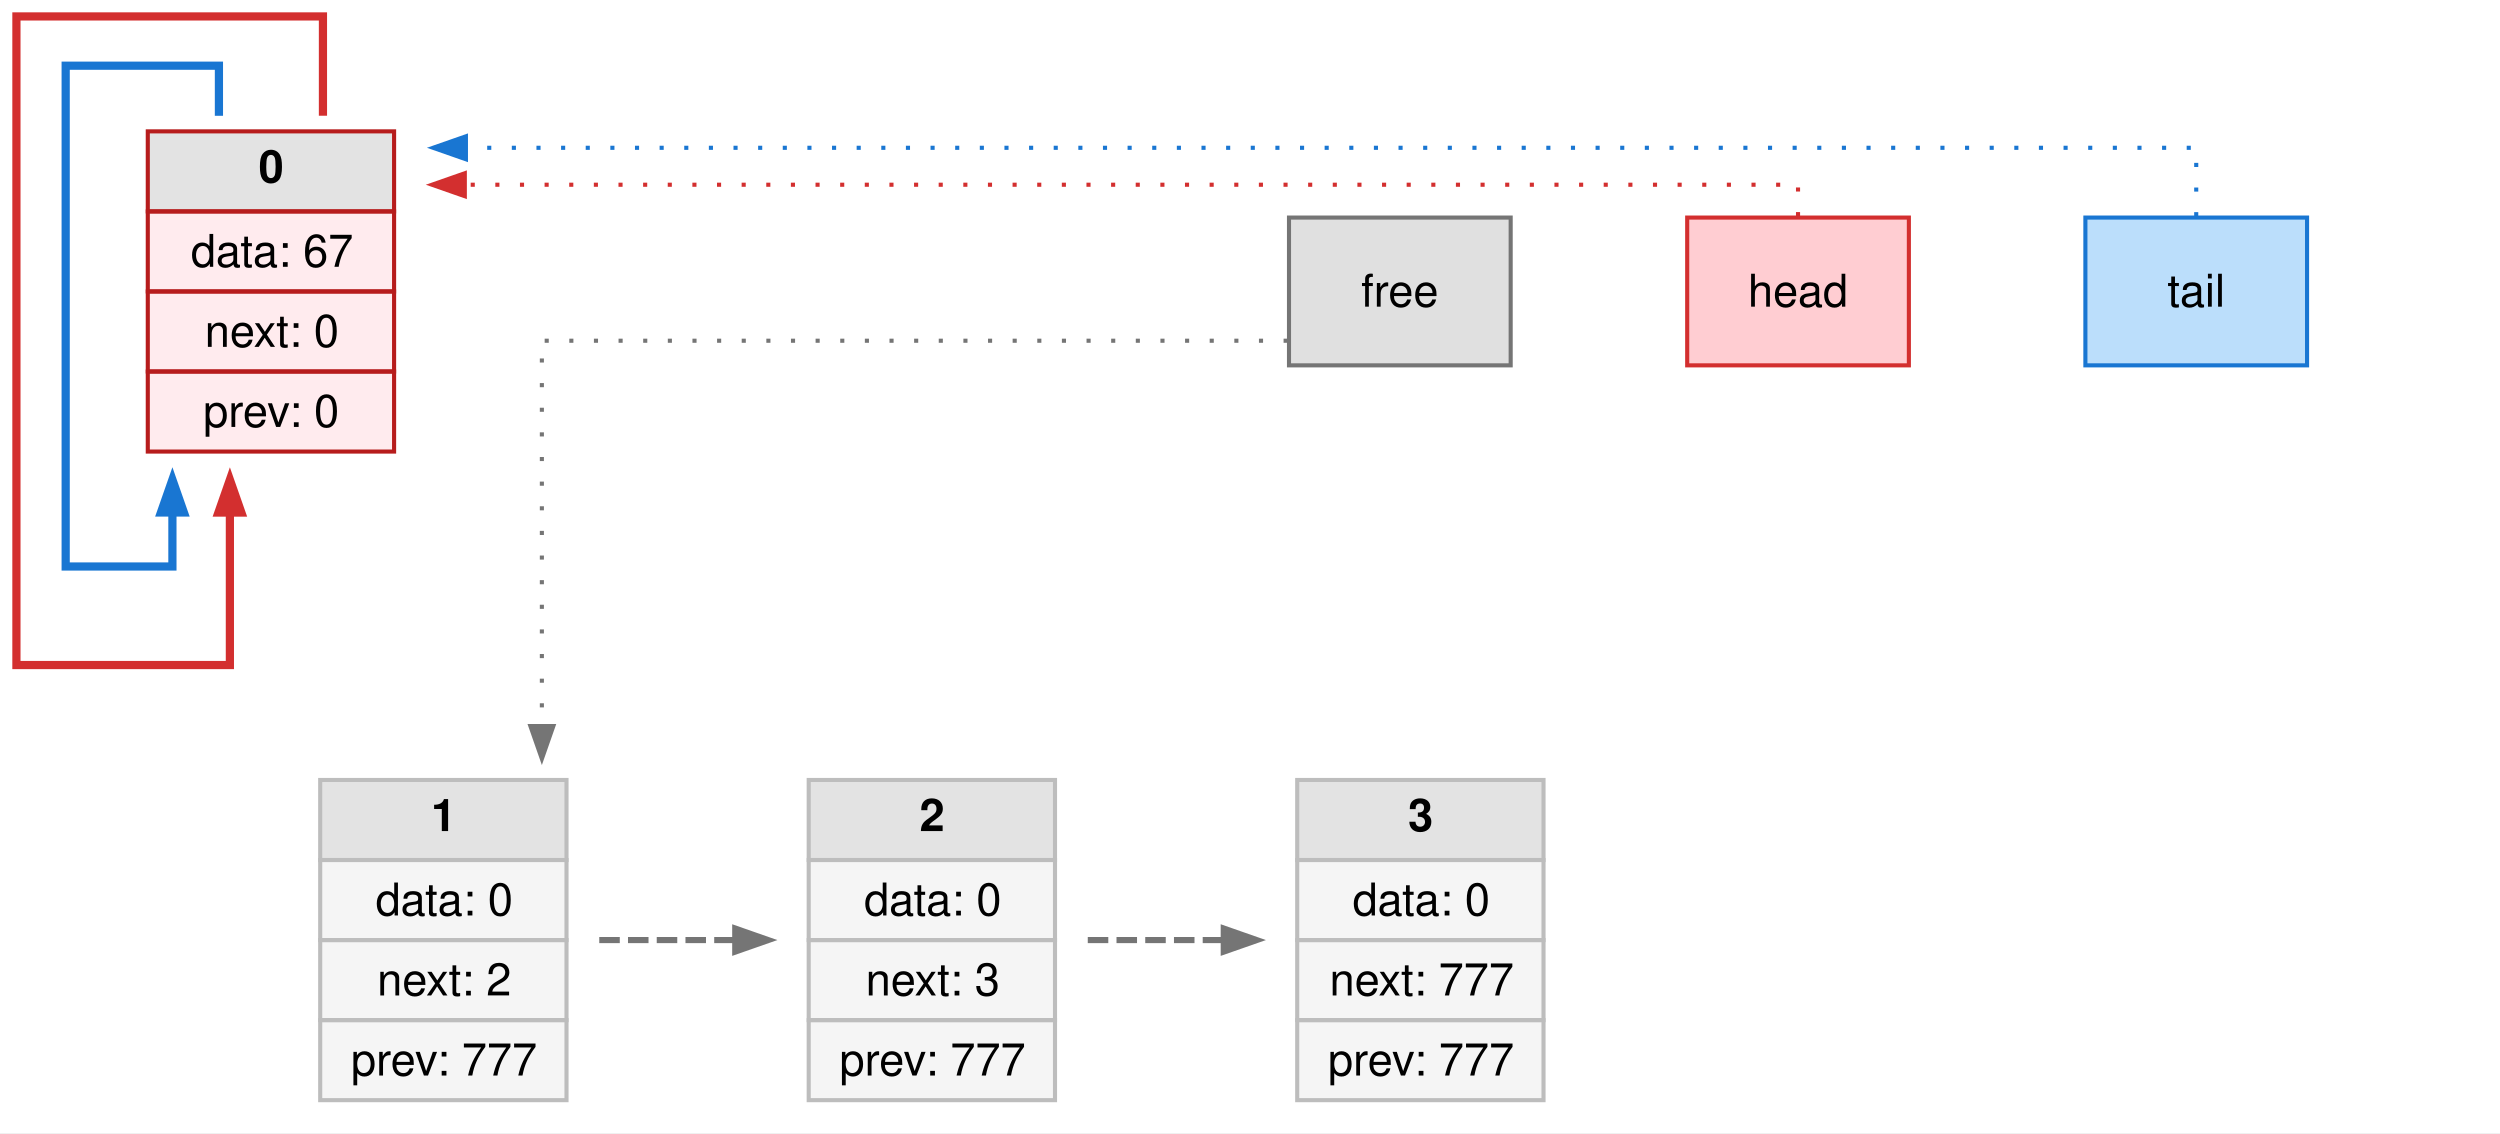
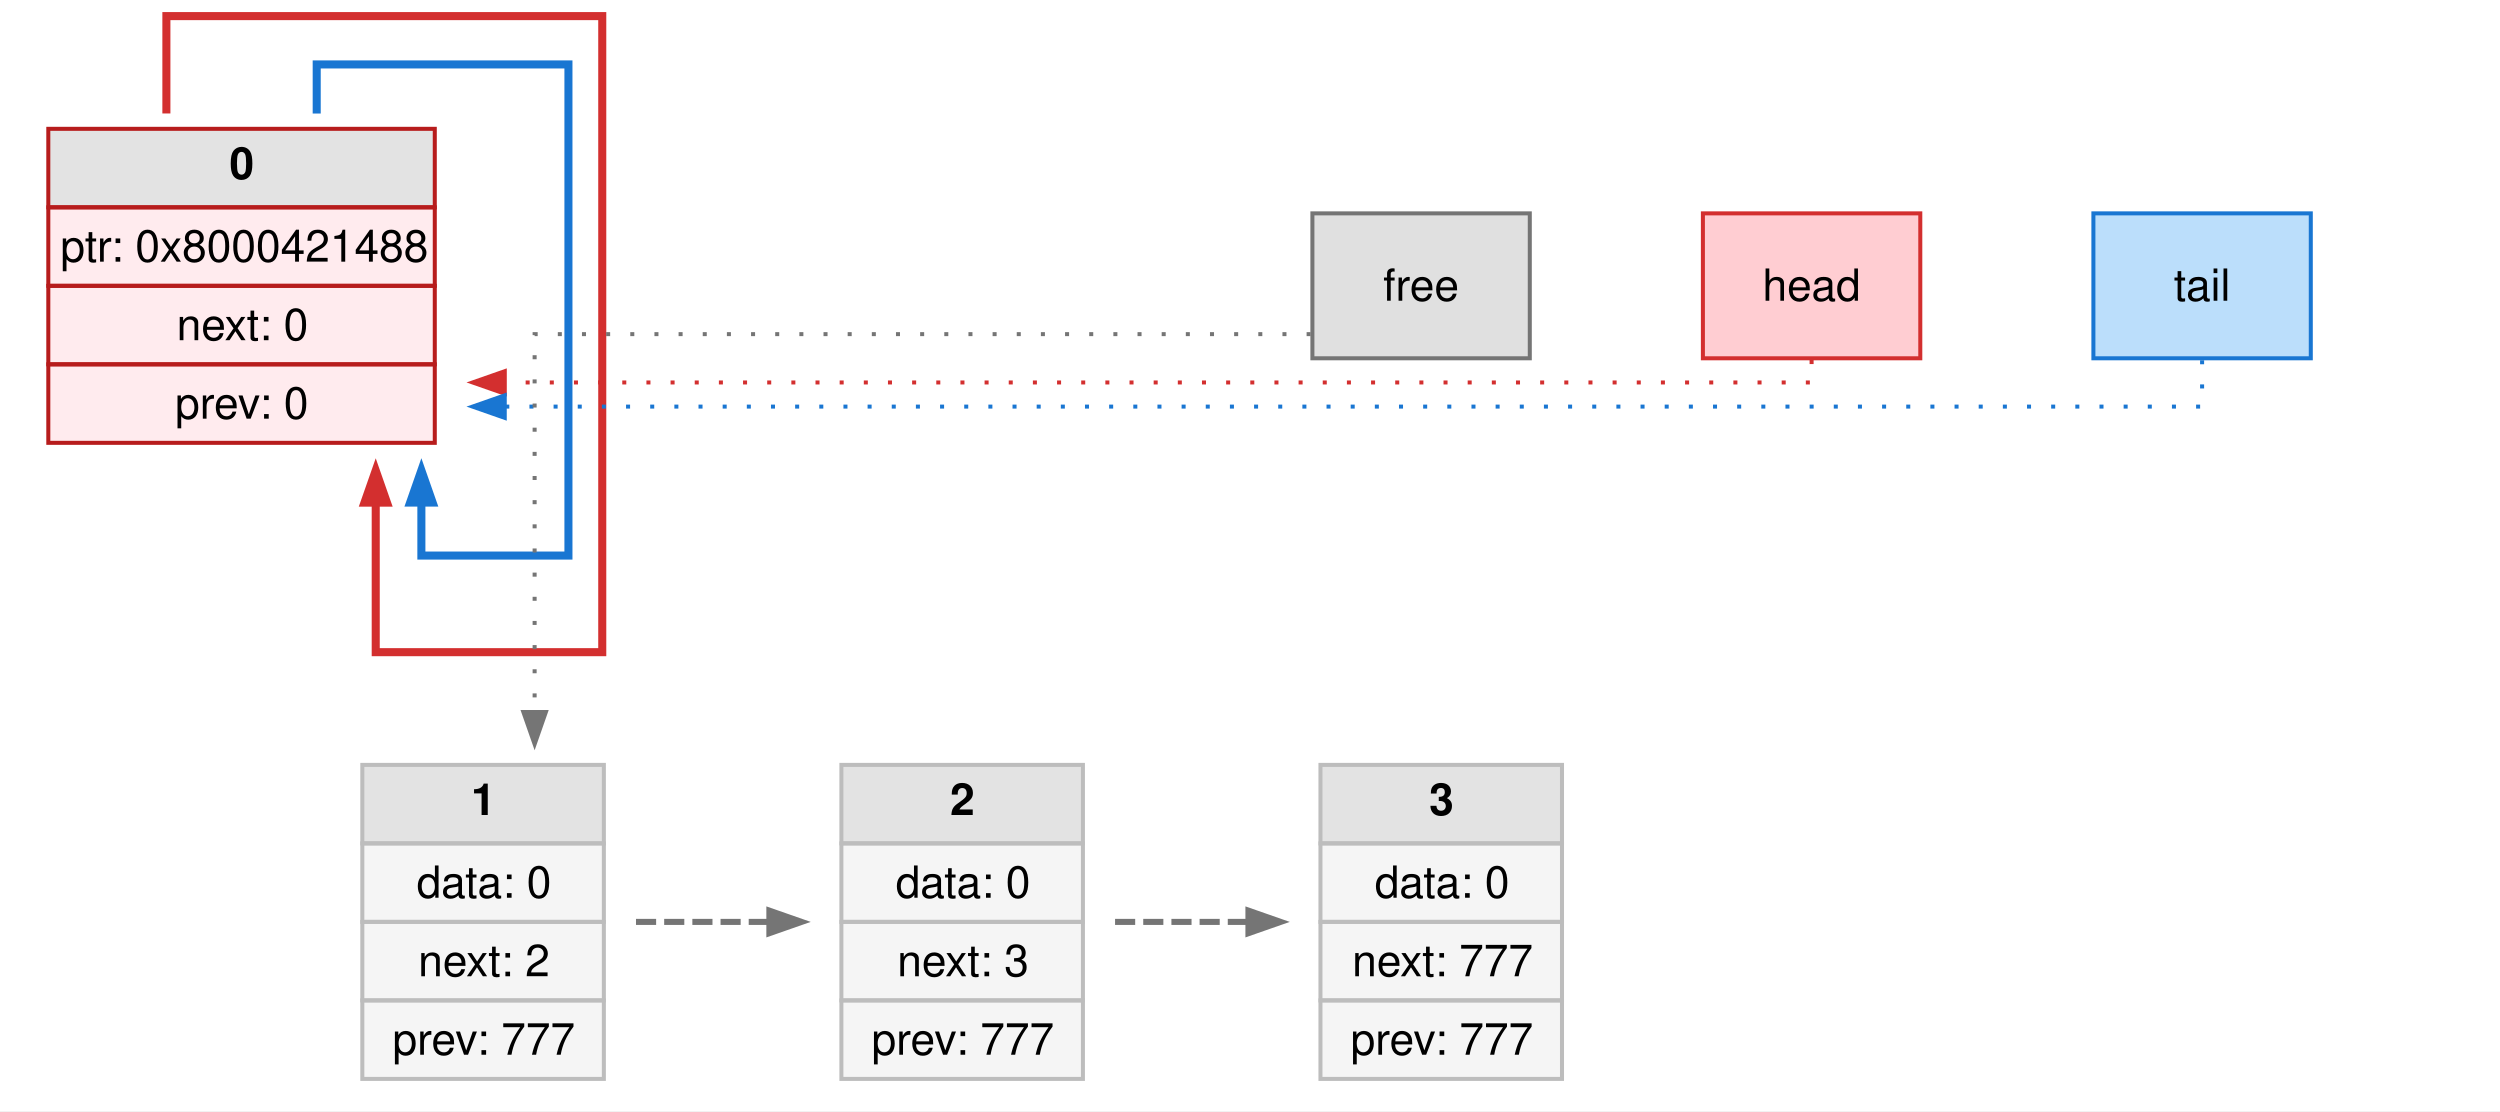
- <svg xmlns="http://www.w3.org/2000/svg" width="609pt" height="276pt" viewBox="0.00 0.00 609.00 276.00">
+ <svg xmlns="http://www.w3.org/2000/svg" width="621pt" height="276pt" viewBox="0.00 0.00 621.00 276.00">
  <g id="graph0" class="graph" transform="scale(1 1) rotate(0) translate(4 272)">
-     <polygon fill="white" stroke="none" points="-4,4 -4,-272 605.36,-272 605.36,4 -4,4" />
+     <polygon fill="white" stroke="none" points="-4,4 -4,-272 617.36,-272 617.36,4 -4,4" />
    <g id="node1" class="node">
-       <polygon fill="#ffebee" stroke="none" points="32,-162 32,-240 92,-240 92,-162 32,-162" />
-       <polygon fill="#e3e3e3" stroke="none" points="32,-220.5 32,-240 92,-240 92,-220.5 32,-220.5" />
-       <polygon fill="none" stroke="#b71c1c" points="32,-220.5 32,-240 92,-240 92,-220.5 32,-220.5" />
-       <text xml:space="preserve" text-anchor="start" x="59" y="-227.55" font-family="Helvetica,sans-Serif" font-weight="bold" font-size="11.00">0</text>
-       <polygon fill="none" stroke="#b71c1c" points="32,-201 32,-220.5 92,-220.5 92,-201 32,-201" />
-       <text xml:space="preserve" text-anchor="start" x="42.5" y="-207" font-family="Helvetica,sans-Serif" font-size="11.00">data: 67</text>
-       <polygon fill="none" stroke="#b71c1c" points="32,-181.5 32,-201 92,-201 92,-181.5 32,-181.5" />
-       <text xml:space="preserve" text-anchor="start" x="45.88" y="-187.5" font-family="Helvetica,sans-Serif" font-size="11.00">next: 0</text>
-       <polygon fill="none" stroke="#b71c1c" points="32,-162 32,-181.5 92,-181.5 92,-162 32,-162" />
-       <text xml:space="preserve" text-anchor="start" x="45.5" y="-168" font-family="Helvetica,sans-Serif" font-size="11.00">prev: 0</text>
+       <polygon fill="#ffebee" stroke="none" points="8,-162 8,-240 104,-240 104,-162 8,-162" />
+       <polygon fill="#e3e3e3" stroke="none" points="8,-220.5 8,-240 104,-240 104,-220.5 8,-220.5" />
+       <polygon fill="none" stroke="#b71c1c" points="8,-220.5 8,-240 104,-240 104,-220.5 8,-220.5" />
+       <text xml:space="preserve" text-anchor="start" x="53" y="-227.55" font-family="Helvetica,sans-Serif" font-weight="bold" font-size="11.00">0</text>
+       <polygon fill="none" stroke="#b71c1c" points="8,-201 8,-220.5 104,-220.5 104,-201 8,-201" />
+       <text xml:space="preserve" text-anchor="start" x="11" y="-207" font-family="Helvetica,sans-Serif" font-size="11.00">ptr: 0x8000421488</text>
+       <polygon fill="none" stroke="#b71c1c" points="8,-181.5 8,-201 104,-201 104,-181.5 8,-181.5" />
+       <text xml:space="preserve" text-anchor="start" x="39.88" y="-187.5" font-family="Helvetica,sans-Serif" font-size="11.00">next: 0</text>
+       <polygon fill="none" stroke="#b71c1c" points="8,-162 8,-181.5 104,-181.5 104,-162 8,-162" />
+       <text xml:space="preserve" text-anchor="start" x="39.5" y="-168" font-family="Helvetica,sans-Serif" font-size="11.00">prev: 0</text>
    </g>
    <g id="edge7" class="edge">
-       <path fill="none" stroke="#d32f2f" stroke-width="2" d="M74.67,-243.81C74.67,-256.94 74.67,-268 74.67,-268 74.67,-268 0,-268 0,-268 0,-268 0,-110 0,-110 0,-110 52,-110 52,-110 52,-110 52,-147.14 52,-147.14" />
-       <polygon fill="#d32f2f" stroke="#d32f2f" stroke-width="2" points="49.2,-147.14 52,-155.14 54.8,-147.14 49.2,-147.14" />
+       <path fill="none" stroke="#d32f2f" stroke-width="2" d="M37.33,-243.81C37.33,-256.94 37.33,-268 37.33,-268 37.33,-268 145.6,-268 145.6,-268 145.6,-268 145.6,-110 145.6,-110 145.6,-110 89.33,-110 89.33,-110 89.33,-110 89.33,-147.14 89.33,-147.14" />
+       <polygon fill="#d32f2f" stroke="#d32f2f" stroke-width="2" points="86.53,-147.14 89.33,-155.14 92.13,-147.14 86.53,-147.14" />
    </g>
    <g id="edge8" class="edge">
-       <path fill="none" stroke="#1976d2" stroke-width="2" d="M49.33,-243.79C49.33,-250.89 49.33,-256 49.33,-256 49.33,-256 12,-256 12,-256 12,-256 12,-134 12,-134 12,-134 38,-134 38,-134 38,-134 38,-147.16 38,-147.16" />
-       <polygon fill="#1976d2" stroke="#1976d2" stroke-width="2" points="35.2,-147.16 38,-155.16 40.8,-147.16 35.2,-147.16" />
+       <path fill="none" stroke="#1976d2" stroke-width="2" d="M74.67,-243.79C74.67,-250.89 74.67,-256 74.67,-256 74.67,-256 137.2,-256 137.2,-256 137.2,-256 137.2,-134 137.2,-134 137.2,-134 100.67,-134 100.67,-134 100.67,-134 100.67,-147.16 100.67,-147.16" />
+       <polygon fill="#1976d2" stroke="#1976d2" stroke-width="2" points="97.87,-147.16 100.67,-155.16 103.47,-147.16 97.87,-147.16" />
    </g>
    <g id="node2" class="node">
-       <polygon fill="#f5f5f5" stroke="none" points="74,-4 74,-82 134,-82 134,-4 74,-4" />
-       <polygon fill="#e3e3e3" stroke="none" points="74,-62.5 74,-82 134,-82 134,-62.5 74,-62.5" />
-       <polygon fill="none" stroke="#bdbdbd" points="74,-62.5 74,-82 134,-82 134,-62.5 74,-62.5" />
-       <text xml:space="preserve" text-anchor="start" x="101" y="-69.55" font-family="Helvetica,sans-Serif" font-weight="bold" font-size="11.00">1</text>
-       <polygon fill="none" stroke="#bdbdbd" points="74,-43 74,-62.5 134,-62.5 134,-43 74,-43" />
-       <text xml:space="preserve" text-anchor="start" x="87.5" y="-49" font-family="Helvetica,sans-Serif" font-size="11.00">data: 0</text>
-       <polygon fill="none" stroke="#bdbdbd" points="74,-23.5 74,-43 134,-43 134,-23.5 74,-23.5" />
-       <text xml:space="preserve" text-anchor="start" x="87.88" y="-29.5" font-family="Helvetica,sans-Serif" font-size="11.00">next: 2</text>
-       <polygon fill="none" stroke="#bdbdbd" points="74,-4 74,-23.5 134,-23.5 134,-4 74,-4" />
-       <text xml:space="preserve" text-anchor="start" x="81.5" y="-10" font-family="Helvetica,sans-Serif" font-size="11.00">prev: 777</text>
+       <polygon fill="#f5f5f5" stroke="none" points="86,-4 86,-82 146,-82 146,-4 86,-4" />
+       <polygon fill="#e3e3e3" stroke="none" points="86,-62.5 86,-82 146,-82 146,-62.5 86,-62.5" />
+       <polygon fill="none" stroke="#bdbdbd" points="86,-62.5 86,-82 146,-82 146,-62.5 86,-62.5" />
+       <text xml:space="preserve" text-anchor="start" x="113" y="-69.55" font-family="Helvetica,sans-Serif" font-weight="bold" font-size="11.00">1</text>
+       <polygon fill="none" stroke="#bdbdbd" points="86,-43 86,-62.5 146,-62.5 146,-43 86,-43" />
+       <text xml:space="preserve" text-anchor="start" x="99.5" y="-49" font-family="Helvetica,sans-Serif" font-size="11.00">data: 0</text>
+       <polygon fill="none" stroke="#bdbdbd" points="86,-23.5 86,-43 146,-43 146,-23.5 86,-23.5" />
+       <text xml:space="preserve" text-anchor="start" x="99.88" y="-29.5" font-family="Helvetica,sans-Serif" font-size="11.00">next: 2</text>
+       <polygon fill="none" stroke="#bdbdbd" points="86,-4 86,-23.5 146,-23.5 146,-4 86,-4" />
+       <text xml:space="preserve" text-anchor="start" x="93.5" y="-10" font-family="Helvetica,sans-Serif" font-size="11.00">prev: 777</text>
    </g>
    <g id="node3" class="node">
-       <polygon fill="#f5f5f5" stroke="none" points="193,-4 193,-82 253,-82 253,-4 193,-4" />
-       <polygon fill="#e3e3e3" stroke="none" points="193,-62.5 193,-82 253,-82 253,-62.5 193,-62.5" />
-       <polygon fill="none" stroke="#bdbdbd" points="193,-62.5 193,-82 253,-82 253,-62.5 193,-62.5" />
-       <text xml:space="preserve" text-anchor="start" x="220" y="-69.55" font-family="Helvetica,sans-Serif" font-weight="bold" font-size="11.00">2</text>
-       <polygon fill="none" stroke="#bdbdbd" points="193,-43 193,-62.5 253,-62.5 253,-43 193,-43" />
-       <text xml:space="preserve" text-anchor="start" x="206.5" y="-49" font-family="Helvetica,sans-Serif" font-size="11.00">data: 0</text>
-       <polygon fill="none" stroke="#bdbdbd" points="193,-23.5 193,-43 253,-43 253,-23.5 193,-23.5" />
-       <text xml:space="preserve" text-anchor="start" x="206.88" y="-29.5" font-family="Helvetica,sans-Serif" font-size="11.00">next: 3</text>
-       <polygon fill="none" stroke="#bdbdbd" points="193,-4 193,-23.5 253,-23.5 253,-4 193,-4" />
-       <text xml:space="preserve" text-anchor="start" x="200.5" y="-10" font-family="Helvetica,sans-Serif" font-size="11.00">prev: 777</text>
+       <polygon fill="#f5f5f5" stroke="none" points="205,-4 205,-82 265,-82 265,-4 205,-4" />
+       <polygon fill="#e3e3e3" stroke="none" points="205,-62.5 205,-82 265,-82 265,-62.5 205,-62.5" />
+       <polygon fill="none" stroke="#bdbdbd" points="205,-62.5 205,-82 265,-82 265,-62.5 205,-62.5" />
+       <text xml:space="preserve" text-anchor="start" x="232" y="-69.55" font-family="Helvetica,sans-Serif" font-weight="bold" font-size="11.00">2</text>
+       <polygon fill="none" stroke="#bdbdbd" points="205,-43 205,-62.5 265,-62.5 265,-43 205,-43" />
+       <text xml:space="preserve" text-anchor="start" x="218.5" y="-49" font-family="Helvetica,sans-Serif" font-size="11.00">data: 0</text>
+       <polygon fill="none" stroke="#bdbdbd" points="205,-23.5 205,-43 265,-43 265,-23.5 205,-23.5" />
+       <text xml:space="preserve" text-anchor="start" x="218.88" y="-29.5" font-family="Helvetica,sans-Serif" font-size="11.00">next: 3</text>
+       <polygon fill="none" stroke="#bdbdbd" points="205,-4 205,-23.5 265,-23.5 265,-4 205,-4" />
+       <text xml:space="preserve" text-anchor="start" x="212.5" y="-10" font-family="Helvetica,sans-Serif" font-size="11.00">prev: 777</text>
    </g>
    <g id="edge9" class="edge">
-       <path fill="none" stroke="#757575" stroke-width="1.5" stroke-dasharray="5,2" d="M141.98,-43C141.98,-43 175.11,-43 175.11,-43" />
-       <polygon fill="#757575" stroke="#757575" stroke-width="1.5" points="175.11,-45.8 183.11,-43 175.11,-40.2 175.11,-45.8" />
+       <path fill="none" stroke="#757575" stroke-width="1.5" stroke-dasharray="5,2" d="M153.98,-43C153.98,-43 187.11,-43 187.11,-43" />
+       <polygon fill="#757575" stroke="#757575" stroke-width="1.5" points="187.11,-45.8 195.11,-43 187.11,-40.2 187.11,-45.8" />
    </g>
    <g id="node4" class="node">
-       <polygon fill="#f5f5f5" stroke="none" points="312,-4 312,-82 372,-82 372,-4 312,-4" />
-       <polygon fill="#e3e3e3" stroke="none" points="312,-62.5 312,-82 372,-82 372,-62.5 312,-62.5" />
-       <polygon fill="none" stroke="#bdbdbd" points="312,-62.5 312,-82 372,-82 372,-62.5 312,-62.5" />
-       <text xml:space="preserve" text-anchor="start" x="339" y="-69.55" font-family="Helvetica,sans-Serif" font-weight="bold" font-size="11.00">3</text>
-       <polygon fill="none" stroke="#bdbdbd" points="312,-43 312,-62.5 372,-62.5 372,-43 312,-43" />
-       <text xml:space="preserve" text-anchor="start" x="325.5" y="-49" font-family="Helvetica,sans-Serif" font-size="11.00">data: 0</text>
-       <polygon fill="none" stroke="#bdbdbd" points="312,-23.5 312,-43 372,-43 372,-23.5 312,-23.5" />
-       <text xml:space="preserve" text-anchor="start" x="319.88" y="-29.5" font-family="Helvetica,sans-Serif" font-size="11.00">next: 777</text>
-       <polygon fill="none" stroke="#bdbdbd" points="312,-4 312,-23.5 372,-23.5 372,-4 312,-4" />
-       <text xml:space="preserve" text-anchor="start" x="319.5" y="-10" font-family="Helvetica,sans-Serif" font-size="11.00">prev: 777</text>
+       <polygon fill="#f5f5f5" stroke="none" points="324,-4 324,-82 384,-82 384,-4 324,-4" />
+       <polygon fill="#e3e3e3" stroke="none" points="324,-62.5 324,-82 384,-82 384,-62.5 324,-62.5" />
+       <polygon fill="none" stroke="#bdbdbd" points="324,-62.5 324,-82 384,-82 384,-62.5 324,-62.5" />
+       <text xml:space="preserve" text-anchor="start" x="351" y="-69.55" font-family="Helvetica,sans-Serif" font-weight="bold" font-size="11.00">3</text>
+       <polygon fill="none" stroke="#bdbdbd" points="324,-43 324,-62.5 384,-62.5 384,-43 324,-43" />
+       <text xml:space="preserve" text-anchor="start" x="337.5" y="-49" font-family="Helvetica,sans-Serif" font-size="11.00">data: 0</text>
+       <polygon fill="none" stroke="#bdbdbd" points="324,-23.5 324,-43 384,-43 384,-23.5 324,-23.5" />
+       <text xml:space="preserve" text-anchor="start" x="331.88" y="-29.5" font-family="Helvetica,sans-Serif" font-size="11.00">next: 777</text>
+       <polygon fill="none" stroke="#bdbdbd" points="324,-4 324,-23.5 384,-23.5 384,-4 324,-4" />
+       <text xml:space="preserve" text-anchor="start" x="331.5" y="-10" font-family="Helvetica,sans-Serif" font-size="11.00">prev: 777</text>
    </g>
    <g id="edge10" class="edge">
-       <path fill="none" stroke="#757575" stroke-width="1.5" stroke-dasharray="5,2" d="M260.98,-43C260.98,-43 294.11,-43 294.11,-43" />
-       <polygon fill="#757575" stroke="#757575" stroke-width="1.5" points="294.11,-45.8 302.11,-43 294.11,-40.2 294.11,-45.8" />
+       <path fill="none" stroke="#757575" stroke-width="1.5" stroke-dasharray="5,2" d="M272.98,-43C272.98,-43 306.11,-43 306.11,-43" />
+       <polygon fill="#757575" stroke="#757575" stroke-width="1.5" points="306.11,-45.8 314.11,-43 306.11,-40.2 306.11,-45.8" />
    </g>
    <g id="node9" class="node">
-       <polygon fill="#ffcdd2" stroke="#d32f2f" points="461,-219 407,-219 407,-183 461,-183 461,-219" />
-       <text xml:space="preserve" text-anchor="middle" x="434" y="-197.3" font-family="Helvetica,sans-Serif" font-size="11.00">head</text>
+       <polygon fill="#ffcdd2" stroke="#d32f2f" points="473,-219 419,-219 419,-183 473,-183 473,-219" />
+       <text xml:space="preserve" text-anchor="middle" x="446" y="-197.3" font-family="Helvetica,sans-Serif" font-size="11.00">head</text>
    </g>
    <g id="edge11" class="edge">
-       <path fill="none" stroke="#d32f2f" stroke-dasharray="1,5" d="M434,-219.34C434,-223.64 434,-227 434,-227 434,-227 109.23,-227 109.23,-227" />
-       <polygon fill="#d32f2f" stroke="#d32f2f" points="109.23,-224.2 101.23,-227 109.23,-229.8 109.23,-224.2" />
+       <path fill="none" stroke="#d32f2f" stroke-dasharray="1,5" d="M446,-182.57C446,-179.34 446,-177 446,-177 446,-177 121.39,-177 121.39,-177" />
+       <polygon fill="#d32f2f" stroke="#d32f2f" points="121.39,-174.2 113.39,-177 121.39,-179.8 121.39,-174.2" />
    </g>
    <g id="node10" class="node">
-       <polygon fill="#bbdefb" stroke="#1976d2" points="558,-219 504,-219 504,-183 558,-183 558,-219" />
-       <text xml:space="preserve" text-anchor="middle" x="531" y="-197.3" font-family="Helvetica,sans-Serif" font-size="11.00">tail</text>
+       <polygon fill="#bbdefb" stroke="#1976d2" points="570,-219 516,-219 516,-183 570,-183 570,-219" />
+       <text xml:space="preserve" text-anchor="middle" x="543" y="-197.3" font-family="Helvetica,sans-Serif" font-size="11.00">tail</text>
    </g>
    <g id="edge12" class="edge">
-       <path fill="none" stroke="#1976d2" stroke-dasharray="1,5" d="M531,-219.32C531,-227.79 531,-236 531,-236 531,-236 109.5,-236 109.5,-236" />
-       <polygon fill="#1976d2" stroke="#1976d2" points="109.5,-233.2 101.5,-236 109.5,-238.8 109.5,-233.2" />
+       <path fill="none" stroke="#1976d2" stroke-dasharray="1,5" d="M543,-182.51C543,-176.34 543,-171 543,-171 543,-171 121.38,-171 121.38,-171" />
+       <polygon fill="#1976d2" stroke="#1976d2" points="121.38,-168.2 113.38,-171 121.38,-173.8 121.38,-168.2" />
    </g>
    <g id="node11" class="node">
-       <polygon fill="#e0e0e0" stroke="#757575" points="364,-219 310,-219 310,-183 364,-183 364,-219" />
-       <text xml:space="preserve" text-anchor="middle" x="337" y="-197.3" font-family="Helvetica,sans-Serif" font-size="11.00">free</text>
+       <polygon fill="#e0e0e0" stroke="#757575" points="376,-219 322,-219 322,-183 376,-183 376,-219" />
+       <text xml:space="preserve" text-anchor="middle" x="349" y="-197.3" font-family="Helvetica,sans-Serif" font-size="11.00">free</text>
    </g>
    <g id="edge13" class="edge">
-       <path fill="none" stroke="#757575" stroke-dasharray="1,5" d="M309.68,-189C253.02,-189 128,-189 128,-189 128,-189 128,-95.14 128,-95.14" />
-       <polygon fill="#757575" stroke="#757575" points="130.8,-95.14 128,-87.14 125.2,-95.14 130.8,-95.14" />
+       <path fill="none" stroke="#757575" stroke-dasharray="1,5" d="M321.56,-189C262.53,-189 128.8,-189 128.8,-189 128.8,-189 128.8,-95.14 128.8,-95.14" />
+       <polygon fill="#757575" stroke="#757575" points="131.6,-95.14 128.8,-87.14 126,-95.14 131.6,-95.14" />
    </g>
  </g>
</svg>
